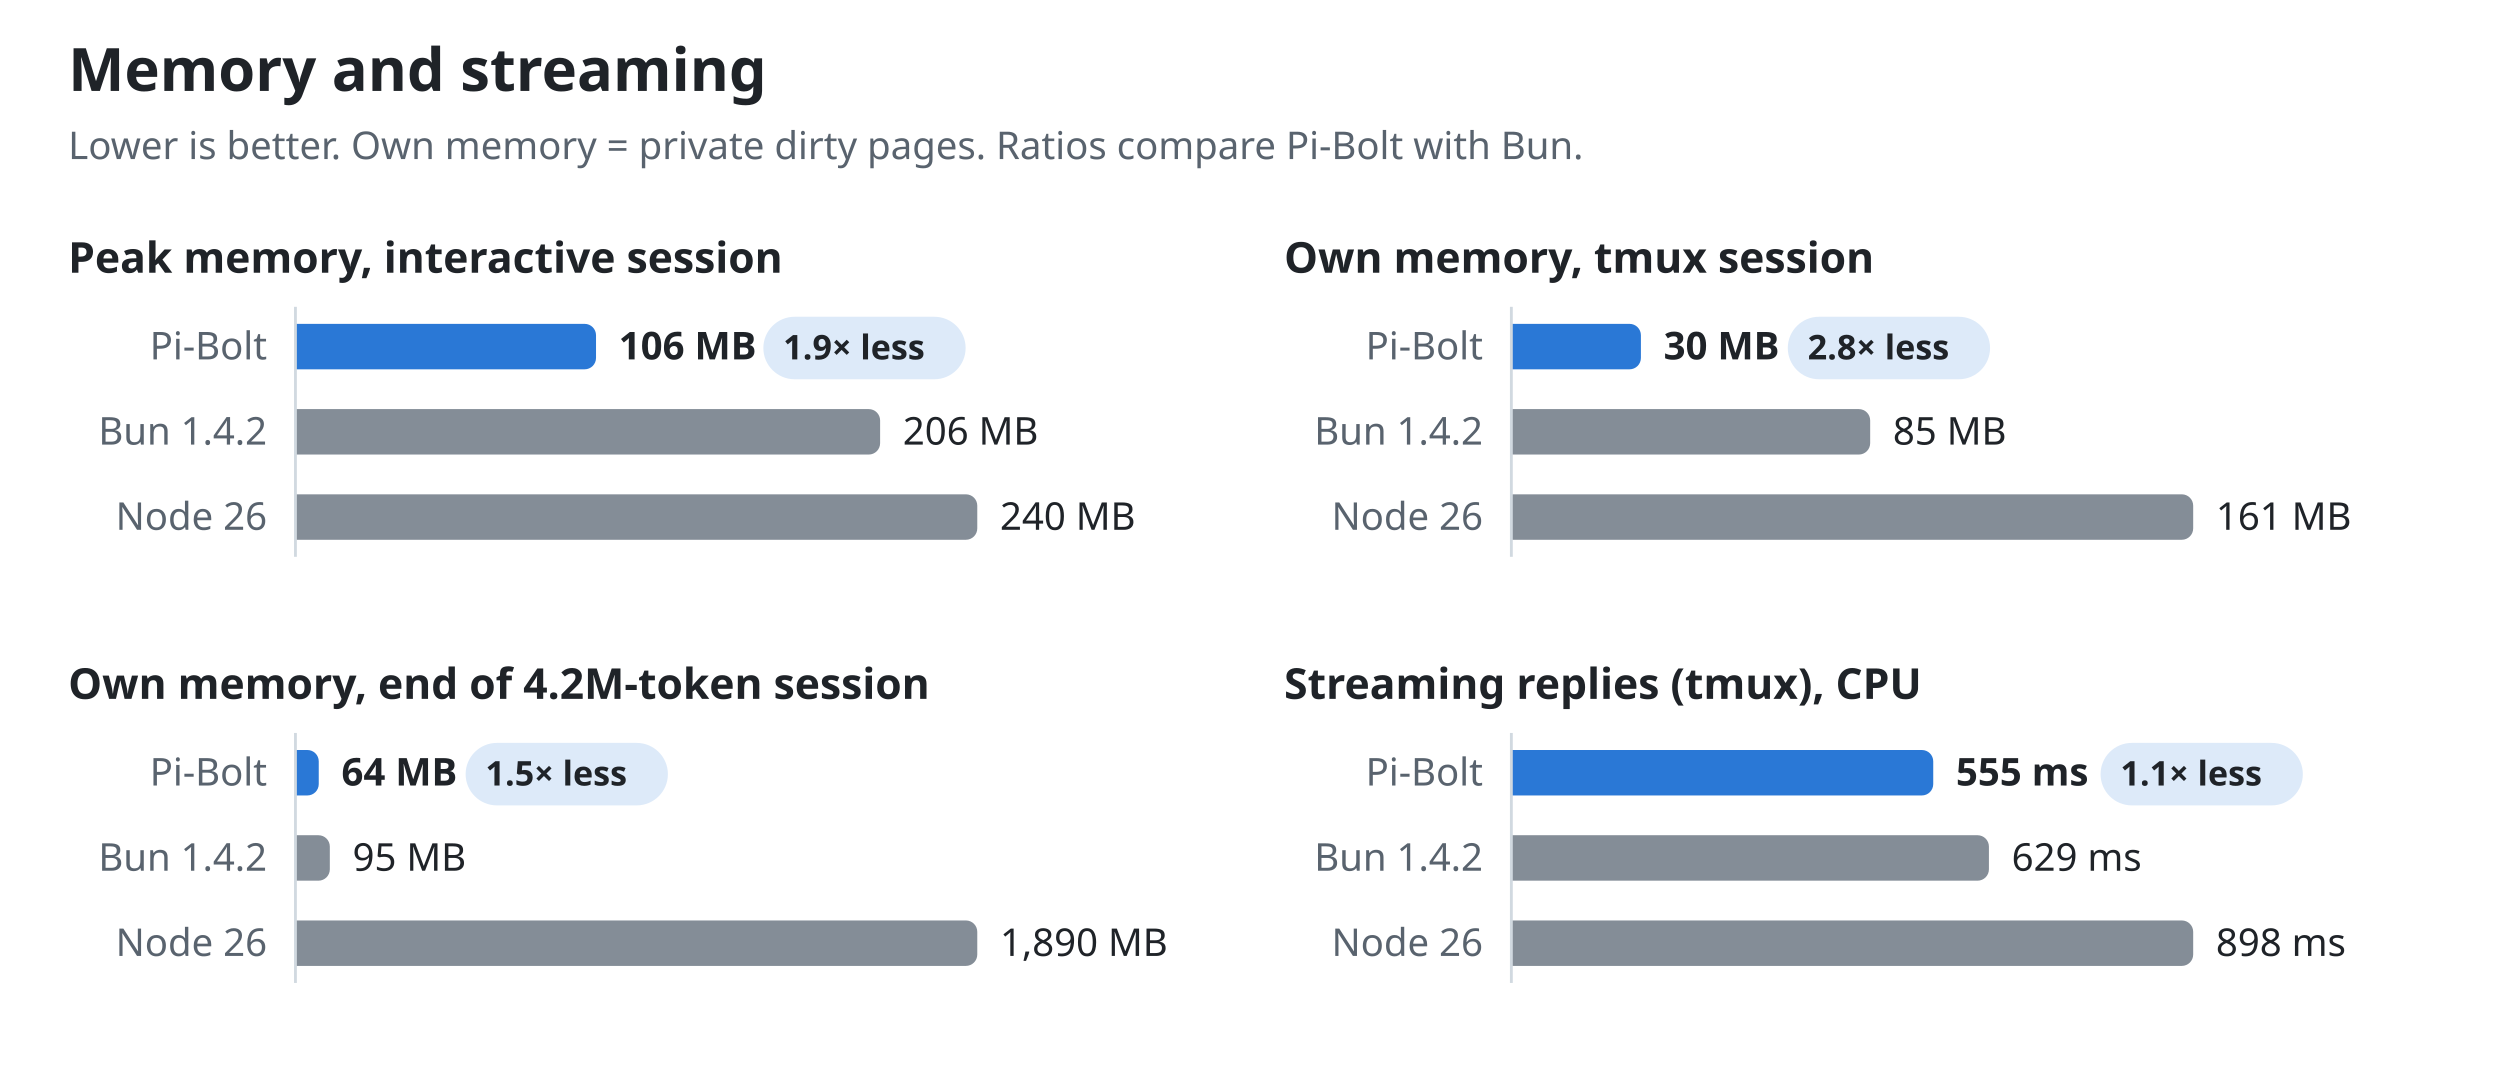
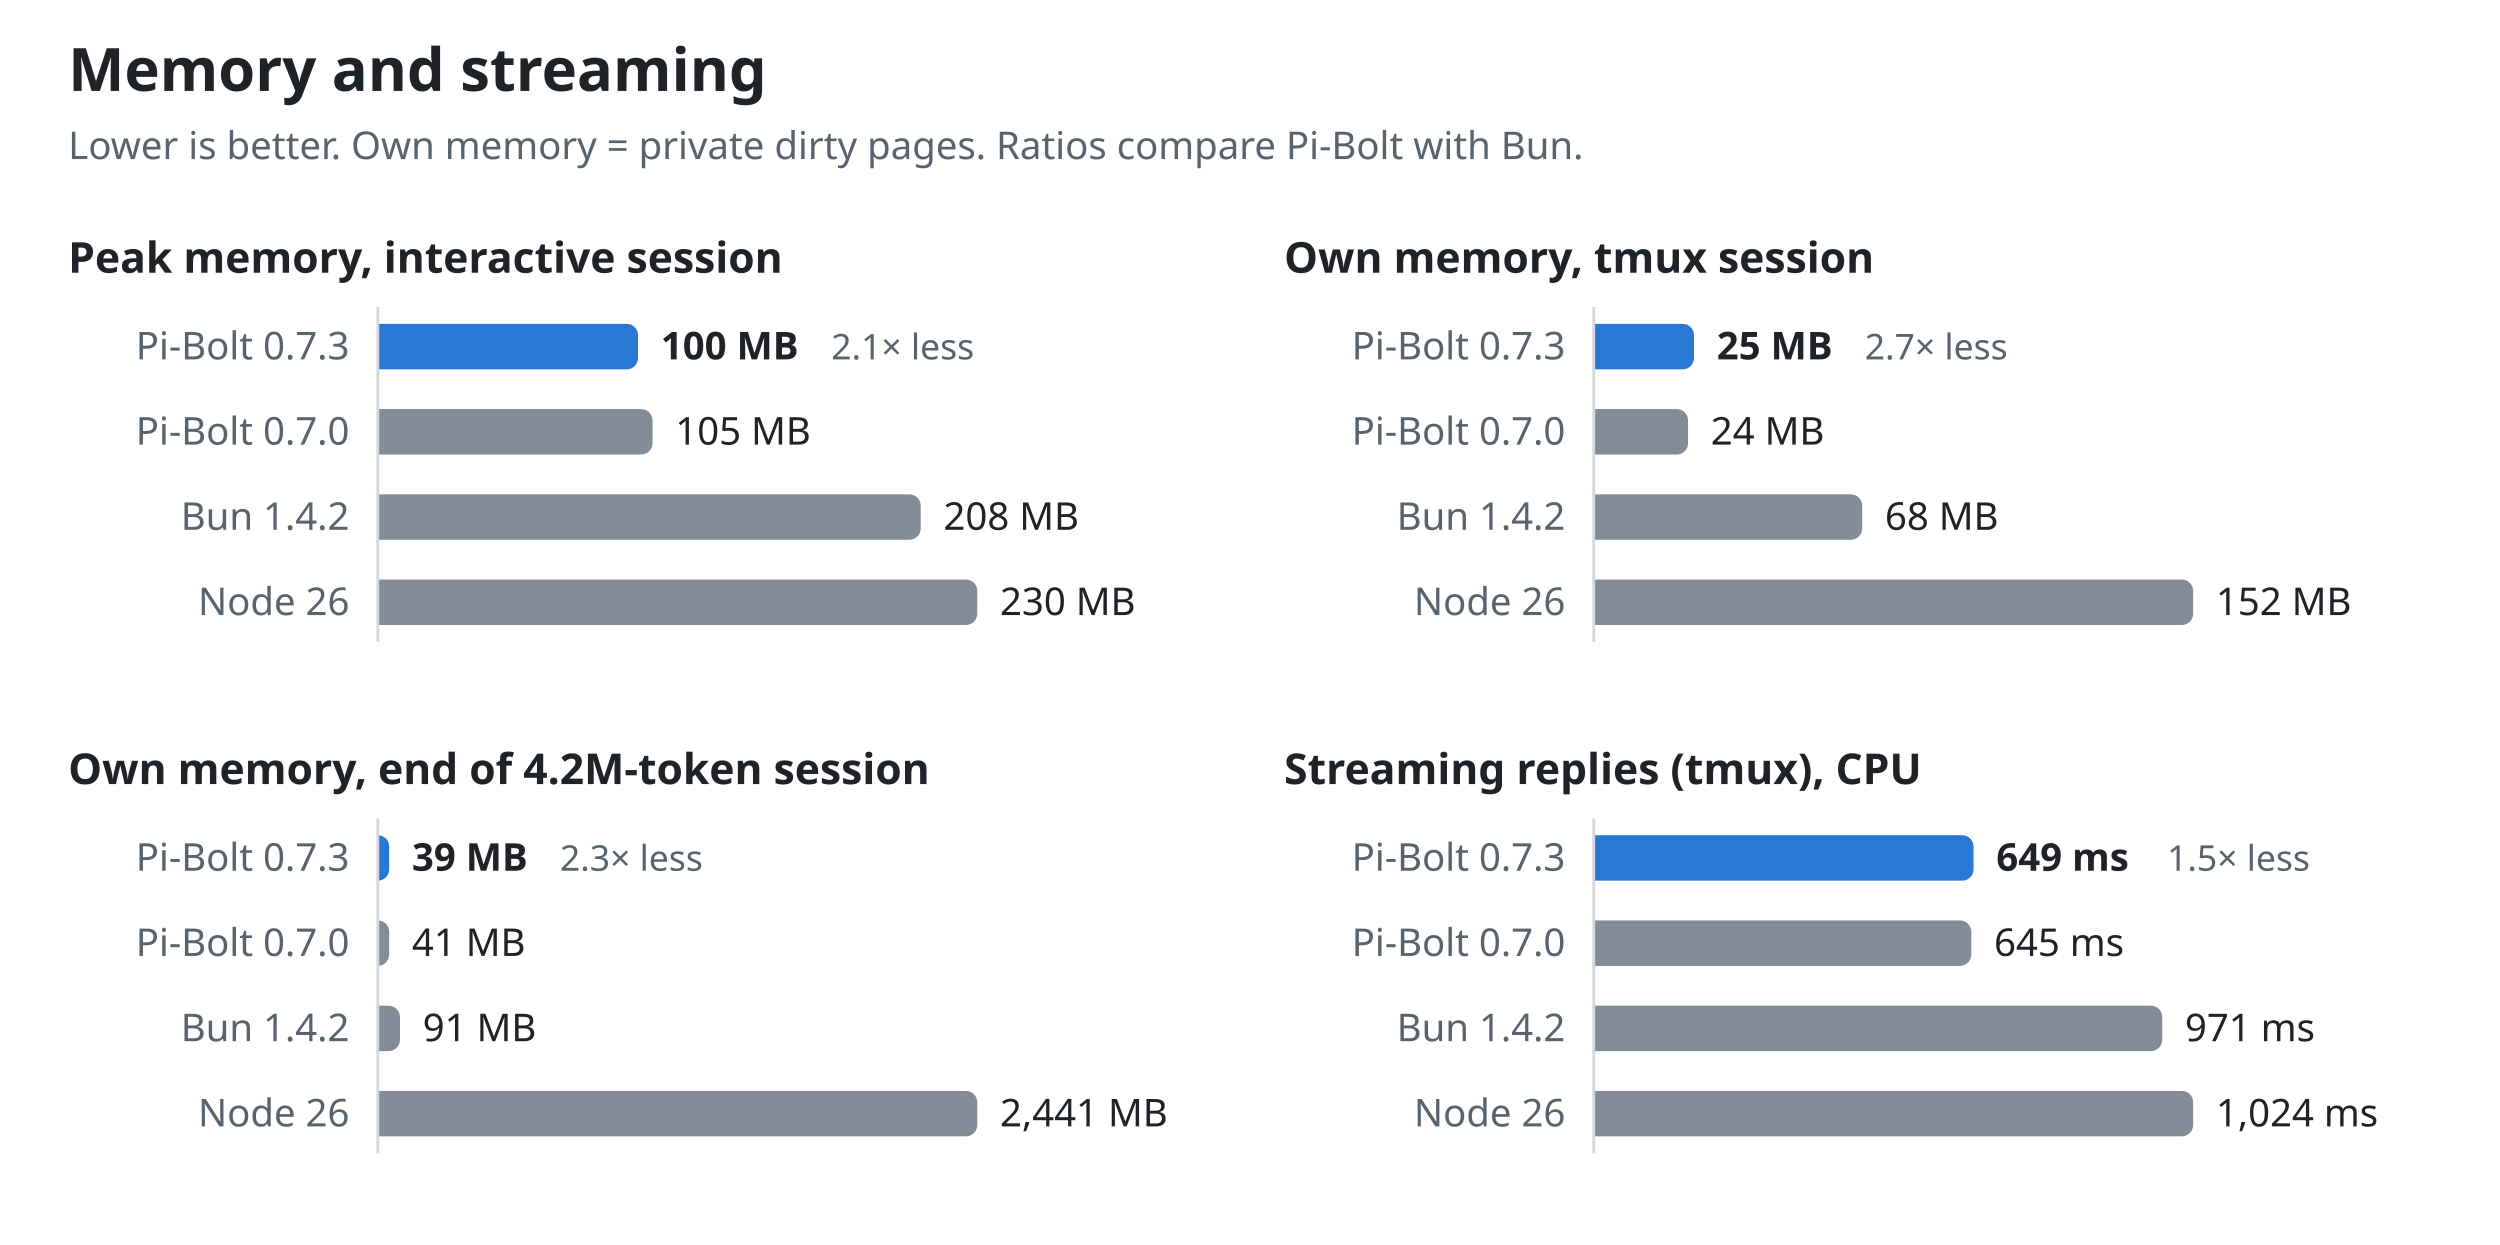
- <svg xmlns="http://www.w3.org/2000/svg" width="880" height="378" viewBox="0 0 880 378" role="img" aria-label="Memory and streaming: Lower is better. Own memory = private dirty pages. Ratios compare Pi-Bolt with Bun.">
+ <svg xmlns="http://www.w3.org/2000/svg" width="880" height="438" viewBox="0 0 880 438" role="img" aria-label="Memory and streaming: Lower is better. Own memory = private dirty pages. Ratios compare Pi-Bolt with Bun.">
  <style>text{font-family:-apple-system, BlinkMacSystemFont, 'Segoe UI', 'Noto Sans', Helvetica, Arial, sans-serif}</style>
  <text x="24" y="32" font-size="21" font-weight="650" fill="#1f2328">Memory and streaming</text>
  <text x="24" y="56" font-size="13.5" fill="#59636e">Lower is better. Own memory = private dirty pages. Ratios compare Pi-Bolt with Bun.</text>
  <text x="24" y="96" font-size="15" font-weight="600" fill="#1f2328">Peak memory, interactive session</text>
-   <text x="94" y="126.5" font-size="13.5" text-anchor="end" fill="#59636e">Pi-Bolt</text>
-   <path d="M104,114 h101.8 a4,4 0 0 1 4,4 v8 a4,4 0 0 1 -4,4 h-101.8 z" fill="#2a78d6" />
-   <text x="217.8" y="126.5" font-size="13.5" font-weight="650" fill="#1f2328">106 MB</text>
-   <rect x="268.7" y="111.5" width="71.2" height="22" rx="11.0" fill="#ddeaf9" />
-   <text x="275.7" y="126.5" font-size="12" font-weight="600" fill="#1f2328">1.9× less</text>
-   <text x="94" y="156.5" font-size="13.5" text-anchor="end" fill="#59636e">Bun 1.4.2</text>
-   <path d="M104,144 h201.8 a4,4 0 0 1 4,4 v8 a4,4 0 0 1 -4,4 h-201.8 z" fill="#848d97" />
-   <text x="317.8" y="156.5" font-size="13.5" font-weight="400" fill="#1f2328">206 MB</text>
-   <text x="94" y="186.5" font-size="13.5" text-anchor="end" fill="#59636e">Node 26</text>
-   <path d="M104,174 h236.0 a4,4 0 0 1 4,4 v8 a4,4 0 0 1 -4,4 h-236.0 z" fill="#848d97" />
-   <text x="352.0" y="186.5" font-size="13.5" font-weight="400" fill="#1f2328">240 MB</text>
-   <line x1="104" y1="108" x2="104" y2="196" stroke="#d1d9e0" />
+   <text x="123" y="126.5" font-size="13.5" text-anchor="end" fill="#59636e">Pi-Bolt 0.7.3</text>
+   <path d="M133,114 h87.6 a4,4 0 0 1 4,4 v8 a4,4 0 0 1 -4,4 h-87.6 z" fill="#2a78d6" />
+   <text x="232.6" y="126.5" font-size="13.5" font-weight="650" fill="#1f2328">100 MB</text>
+   <text x="292.6" y="126.5" font-size="12.5" fill="#59636e">2.1× less</text>
+   <text x="123" y="156.5" font-size="13.5" text-anchor="end" fill="#59636e">Pi-Bolt 0.7.0</text>
+   <path d="M133,144 h92.7 a4,4 0 0 1 4,4 v8 a4,4 0 0 1 -4,4 h-92.7 z" fill="#848d97" />
+   <text x="237.7" y="156.5" font-size="13.5" font-weight="400" fill="#1f2328">105 MB</text>
+   <text x="123" y="186.5" font-size="13.5" text-anchor="end" fill="#59636e">Bun 1.4.2</text>
+   <path d="M133,174 h187.1 a4,4 0 0 1 4,4 v8 a4,4 0 0 1 -4,4 h-187.1 z" fill="#848d97" />
+   <text x="332.1" y="186.5" font-size="13.5" font-weight="400" fill="#1f2328">208 MB</text>
+   <text x="123" y="216.5" font-size="13.5" text-anchor="end" fill="#59636e">Node 26</text>
+   <path d="M133,204 h207.0 a4,4 0 0 1 4,4 v8 a4,4 0 0 1 -4,4 h-207.0 z" fill="#848d97" />
+   <text x="352.0" y="216.5" font-size="13.5" font-weight="400" fill="#1f2328">230 MB</text>
+   <line x1="133" y1="108" x2="133" y2="226" stroke="#d1d9e0" />
  <text x="452" y="96" font-size="15" font-weight="600" fill="#1f2328">Own memory, tmux session</text>
-   <text x="522" y="126.5" font-size="13.5" text-anchor="end" fill="#59636e">Pi-Bolt</text>
-   <path d="M532,114 h41.6 a4,4 0 0 1 4,4 v8 a4,4 0 0 1 -4,4 h-41.6 z" fill="#2a78d6" />
-   <text x="585.6" y="126.5" font-size="13.5" font-weight="650" fill="#1f2328">30 MB</text>
-   <rect x="629.3" y="111.5" width="71.2" height="22" rx="11.0" fill="#ddeaf9" />
-   <text x="636.3" y="126.5" font-size="12" font-weight="600" fill="#1f2328">2.8× less</text>
-   <text x="522" y="156.5" font-size="13.5" text-anchor="end" fill="#59636e">Bun 1.4.2</text>
-   <path d="M532,144 h122.3 a4,4 0 0 1 4,4 v8 a4,4 0 0 1 -4,4 h-122.3 z" fill="#848d97" />
-   <text x="666.3" y="156.5" font-size="13.5" font-weight="400" fill="#1f2328">85 MB</text>
-   <text x="522" y="186.5" font-size="13.5" text-anchor="end" fill="#59636e">Node 26</text>
-   <path d="M532,174 h236.0 a4,4 0 0 1 4,4 v8 a4,4 0 0 1 -4,4 h-236.0 z" fill="#848d97" />
-   <text x="780.0" y="186.5" font-size="13.5" font-weight="400" fill="#1f2328">161 MB</text>
-   <line x1="532" y1="108" x2="532" y2="196" stroke="#d1d9e0" />
-   <text x="24" y="246" font-size="15" font-weight="600" fill="#1f2328">Own memory, end of 4.2M-token session</text>
-   <text x="94" y="276.5" font-size="13.5" text-anchor="end" fill="#59636e">Pi-Bolt</text>
-   <path d="M104,264 h4.2 a4,4 0 0 1 4,4 v8 a4,4 0 0 1 -4,4 h-4.2 z" fill="#2a78d6" />
-   <text x="120.2" y="276.5" font-size="13.5" font-weight="650" fill="#1f2328">64 MB</text>
-   <rect x="163.9" y="261.5" width="71.2" height="22" rx="11.0" fill="#ddeaf9" />
-   <text x="170.9" y="276.5" font-size="12" font-weight="600" fill="#1f2328">1.5× less</text>
-   <text x="94" y="306.5" font-size="13.5" text-anchor="end" fill="#59636e">Bun 1.4.2</text>
-   <path d="M104,294 h8.1 a4,4 0 0 1 4,4 v8 a4,4 0 0 1 -4,4 h-8.1 z" fill="#848d97" />
-   <text x="124.1" y="306.5" font-size="13.5" font-weight="400" fill="#1f2328">95 MB</text>
-   <text x="94" y="336.5" font-size="13.5" text-anchor="end" fill="#59636e">Node 26</text>
-   <path d="M104,324 h236.0 a4,4 0 0 1 4,4 v8 a4,4 0 0 1 -4,4 h-236.0 z" fill="#848d97" />
-   <text x="352.0" y="336.5" font-size="13.5" font-weight="400" fill="#1f2328">1,890 MB</text>
-   <line x1="104" y1="258" x2="104" y2="346" stroke="#d1d9e0" />
-   <text x="452" y="246" font-size="15" font-weight="600" fill="#1f2328">Streaming replies (tmux), CPU</text>
-   <text x="522" y="276.5" font-size="13.5" text-anchor="end" fill="#59636e">Pi-Bolt</text>
-   <path d="M532,264 h144.5 a4,4 0 0 1 4,4 v8 a4,4 0 0 1 -4,4 h-144.5 z" fill="#2a78d6" />
-   <text x="688.5" y="276.5" font-size="13.5" font-weight="650" fill="#1f2328">555 ms</text>
-   <rect x="739.4" y="261.5" width="71.2" height="22" rx="11.0" fill="#ddeaf9" />
-   <text x="746.4" y="276.5" font-size="12" font-weight="600" fill="#1f2328">1.1× less</text>
-   <text x="522" y="306.5" font-size="13.5" text-anchor="end" fill="#59636e">Bun 1.4.2</text>
-   <path d="M532,294 h164.1 a4,4 0 0 1 4,4 v8 a4,4 0 0 1 -4,4 h-164.1 z" fill="#848d97" />
-   <text x="708.1" y="306.5" font-size="13.5" font-weight="400" fill="#1f2328">629 ms</text>
-   <text x="522" y="336.5" font-size="13.5" text-anchor="end" fill="#59636e">Node 26</text>
-   <path d="M532,324 h236.0 a4,4 0 0 1 4,4 v8 a4,4 0 0 1 -4,4 h-236.0 z" fill="#848d97" />
-   <text x="780.0" y="336.5" font-size="13.5" font-weight="400" fill="#1f2328">898 ms</text>
-   <line x1="532" y1="258" x2="532" y2="346" stroke="#d1d9e0" />
+   <text x="551" y="126.5" font-size="13.5" text-anchor="end" fill="#59636e">Pi-Bolt 0.7.3</text>
+   <path d="M561,114 h31.3 a4,4 0 0 1 4,4 v8 a4,4 0 0 1 -4,4 h-31.3 z" fill="#2a78d6" />
+   <text x="604.3" y="126.5" font-size="13.5" font-weight="650" fill="#1f2328">25 MB</text>
+   <text x="656.4" y="126.5" font-size="12.5" fill="#59636e">2.7× less</text>
+   <text x="551" y="156.5" font-size="13.5" text-anchor="end" fill="#59636e">Pi-Bolt 0.7.0</text>
+   <path d="M561,144 h29.2 a4,4 0 0 1 4,4 v8 a4,4 0 0 1 -4,4 h-29.2 z" fill="#848d97" />
+   <text x="602.2" y="156.5" font-size="13.5" font-weight="400" fill="#1f2328">24 MB</text>
+   <text x="551" y="186.5" font-size="13.5" text-anchor="end" fill="#59636e">Bun 1.4.2</text>
+   <path d="M561,174 h90.5 a4,4 0 0 1 4,4 v8 a4,4 0 0 1 -4,4 h-90.5 z" fill="#848d97" />
+   <text x="663.5" y="186.5" font-size="13.5" font-weight="400" fill="#1f2328">68 MB</text>
+   <text x="551" y="216.5" font-size="13.5" text-anchor="end" fill="#59636e">Node 26</text>
+   <path d="M561,204 h207.0 a4,4 0 0 1 4,4 v8 a4,4 0 0 1 -4,4 h-207.0 z" fill="#848d97" />
+   <text x="780.0" y="216.5" font-size="13.5" font-weight="400" fill="#1f2328">152 MB</text>
+   <line x1="561" y1="108" x2="561" y2="226" stroke="#d1d9e0" />
+   <text x="24" y="276" font-size="15" font-weight="600" fill="#1f2328">Own memory, end of 4.2M-token session</text>
+   <text x="123" y="306.5" font-size="13.5" text-anchor="end" fill="#59636e">Pi-Bolt 0.7.3</text>
+   <path d="M133,294 h0.0 a4,4 0 0 1 4,4 v8 a4,4 0 0 1 -4,4 h0.0 z" fill="#2a78d6" />
+   <text x="145.0" y="306.5" font-size="13.5" font-weight="650" fill="#1f2328">39 MB</text>
+   <text x="197.1" y="306.5" font-size="12.5" fill="#59636e">2.3× less</text>
+   <text x="123" y="336.5" font-size="13.5" text-anchor="end" fill="#59636e">Pi-Bolt 0.7.0</text>
+   <path d="M133,324 h0.0 a4,4 0 0 1 4,4 v8 a4,4 0 0 1 -4,4 h0.0 z" fill="#848d97" />
+   <text x="145.0" y="336.5" font-size="13.5" font-weight="400" fill="#1f2328">41 MB</text>
+   <text x="123" y="366.5" font-size="13.5" text-anchor="end" fill="#59636e">Bun 1.4.2</text>
+   <path d="M133,354 h3.8 a4,4 0 0 1 4,4 v8 a4,4 0 0 1 -4,4 h-3.8 z" fill="#848d97" />
+   <text x="148.8" y="366.5" font-size="13.5" font-weight="400" fill="#1f2328">91 MB</text>
+   <text x="123" y="396.5" font-size="13.5" text-anchor="end" fill="#59636e">Node 26</text>
+   <path d="M133,384 h207.0 a4,4 0 0 1 4,4 v8 a4,4 0 0 1 -4,4 h-207.0 z" fill="#848d97" />
+   <text x="352.0" y="396.5" font-size="13.5" font-weight="400" fill="#1f2328">2,441 MB</text>
+   <line x1="133" y1="288" x2="133" y2="406" stroke="#d1d9e0" />
+   <text x="452" y="276" font-size="15" font-weight="600" fill="#1f2328">Streaming replies (tmux), CPU</text>
+   <text x="551" y="306.5" font-size="13.5" text-anchor="end" fill="#59636e">Pi-Bolt 0.7.3</text>
+   <path d="M561,294 h129.7 a4,4 0 0 1 4,4 v8 a4,4 0 0 1 -4,4 h-129.7 z" fill="#2a78d6" />
+   <text x="702.7" y="306.5" font-size="13.5" font-weight="650" fill="#1f2328">649 ms</text>
+   <text x="762.8" y="306.5" font-size="12.5" fill="#59636e">1.5× less</text>
+   <text x="551" y="336.5" font-size="13.5" text-anchor="end" fill="#59636e">Pi-Bolt 0.7.0</text>
+   <path d="M561,324 h128.9 a4,4 0 0 1 4,4 v8 a4,4 0 0 1 -4,4 h-128.9 z" fill="#848d97" />
+   <text x="701.9" y="336.5" font-size="13.5" font-weight="400" fill="#1f2328">645 ms</text>
+   <text x="551" y="366.5" font-size="13.5" text-anchor="end" fill="#59636e">Bun 1.4.2</text>
+   <path d="M561,354 h196.1 a4,4 0 0 1 4,4 v8 a4,4 0 0 1 -4,4 h-196.1 z" fill="#848d97" />
+   <text x="769.1" y="366.5" font-size="13.5" font-weight="400" fill="#1f2328">971 ms</text>
+   <text x="551" y="396.5" font-size="13.5" text-anchor="end" fill="#59636e">Node 26</text>
+   <path d="M561,384 h207.0 a4,4 0 0 1 4,4 v8 a4,4 0 0 1 -4,4 h-207.0 z" fill="#848d97" />
+   <text x="780.0" y="396.5" font-size="13.5" font-weight="400" fill="#1f2328">1,024 ms</text>
+   <line x1="561" y1="288" x2="561" y2="406" stroke="#d1d9e0" />
</svg>
